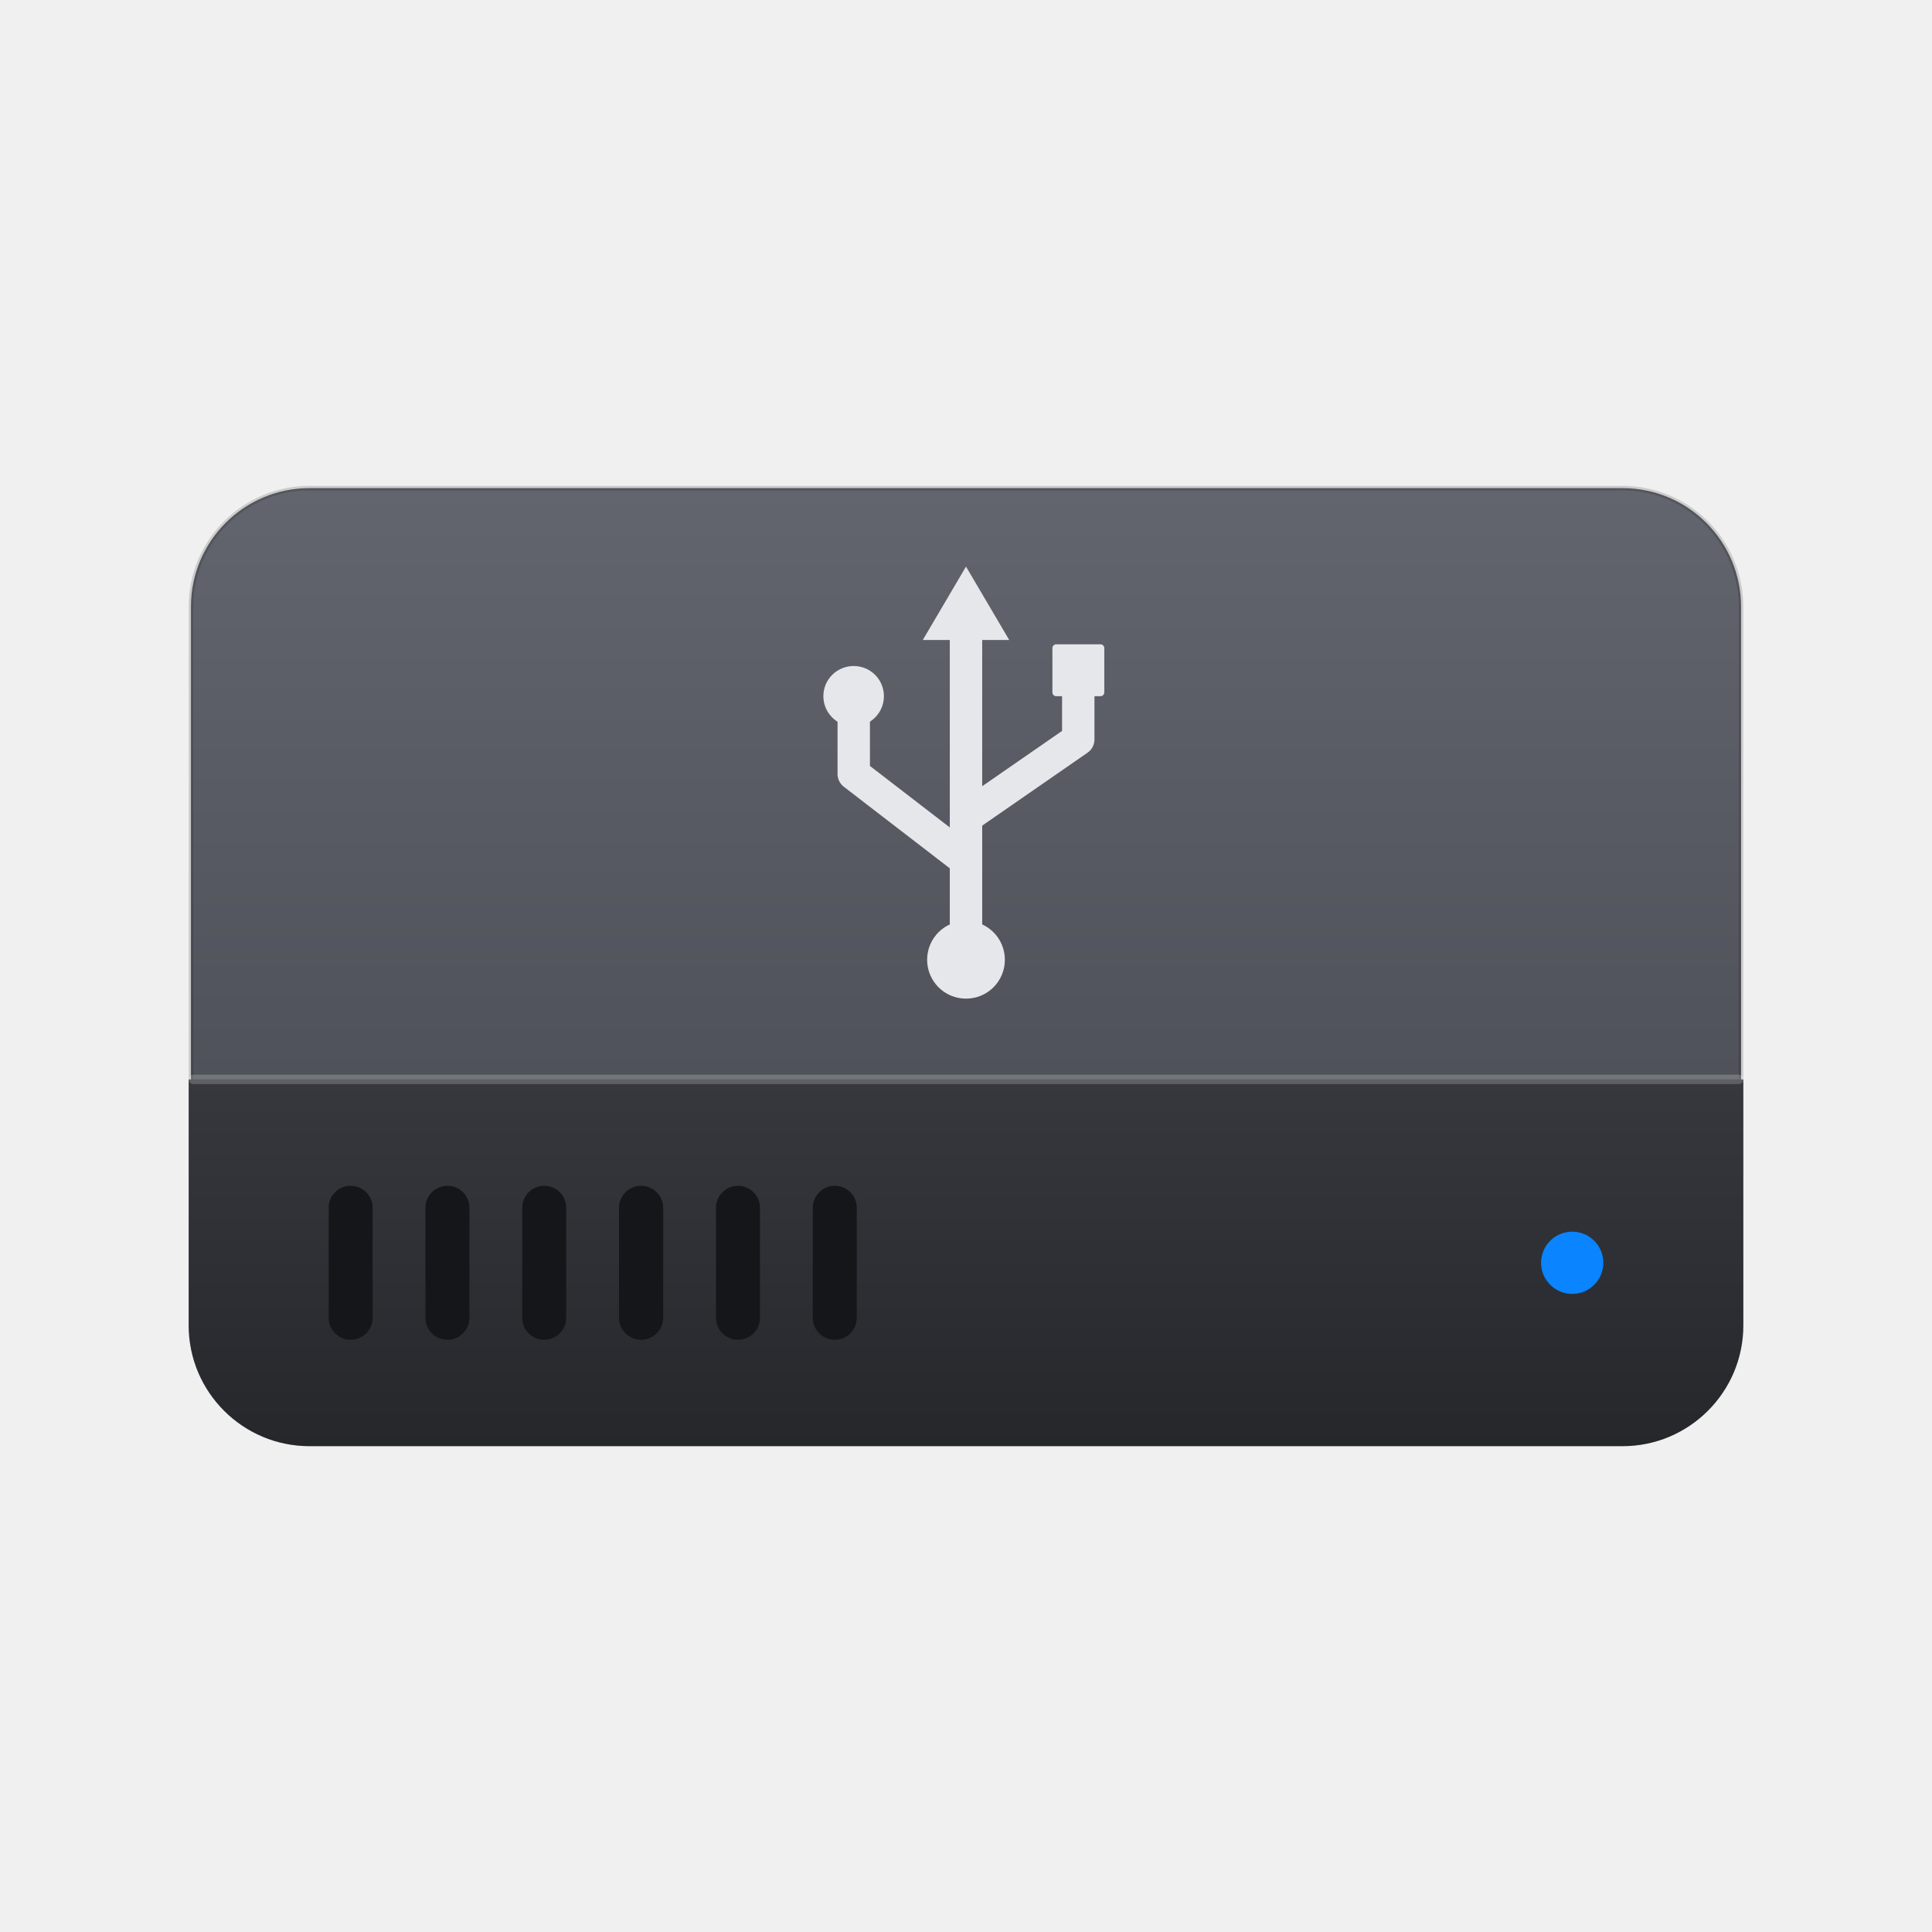
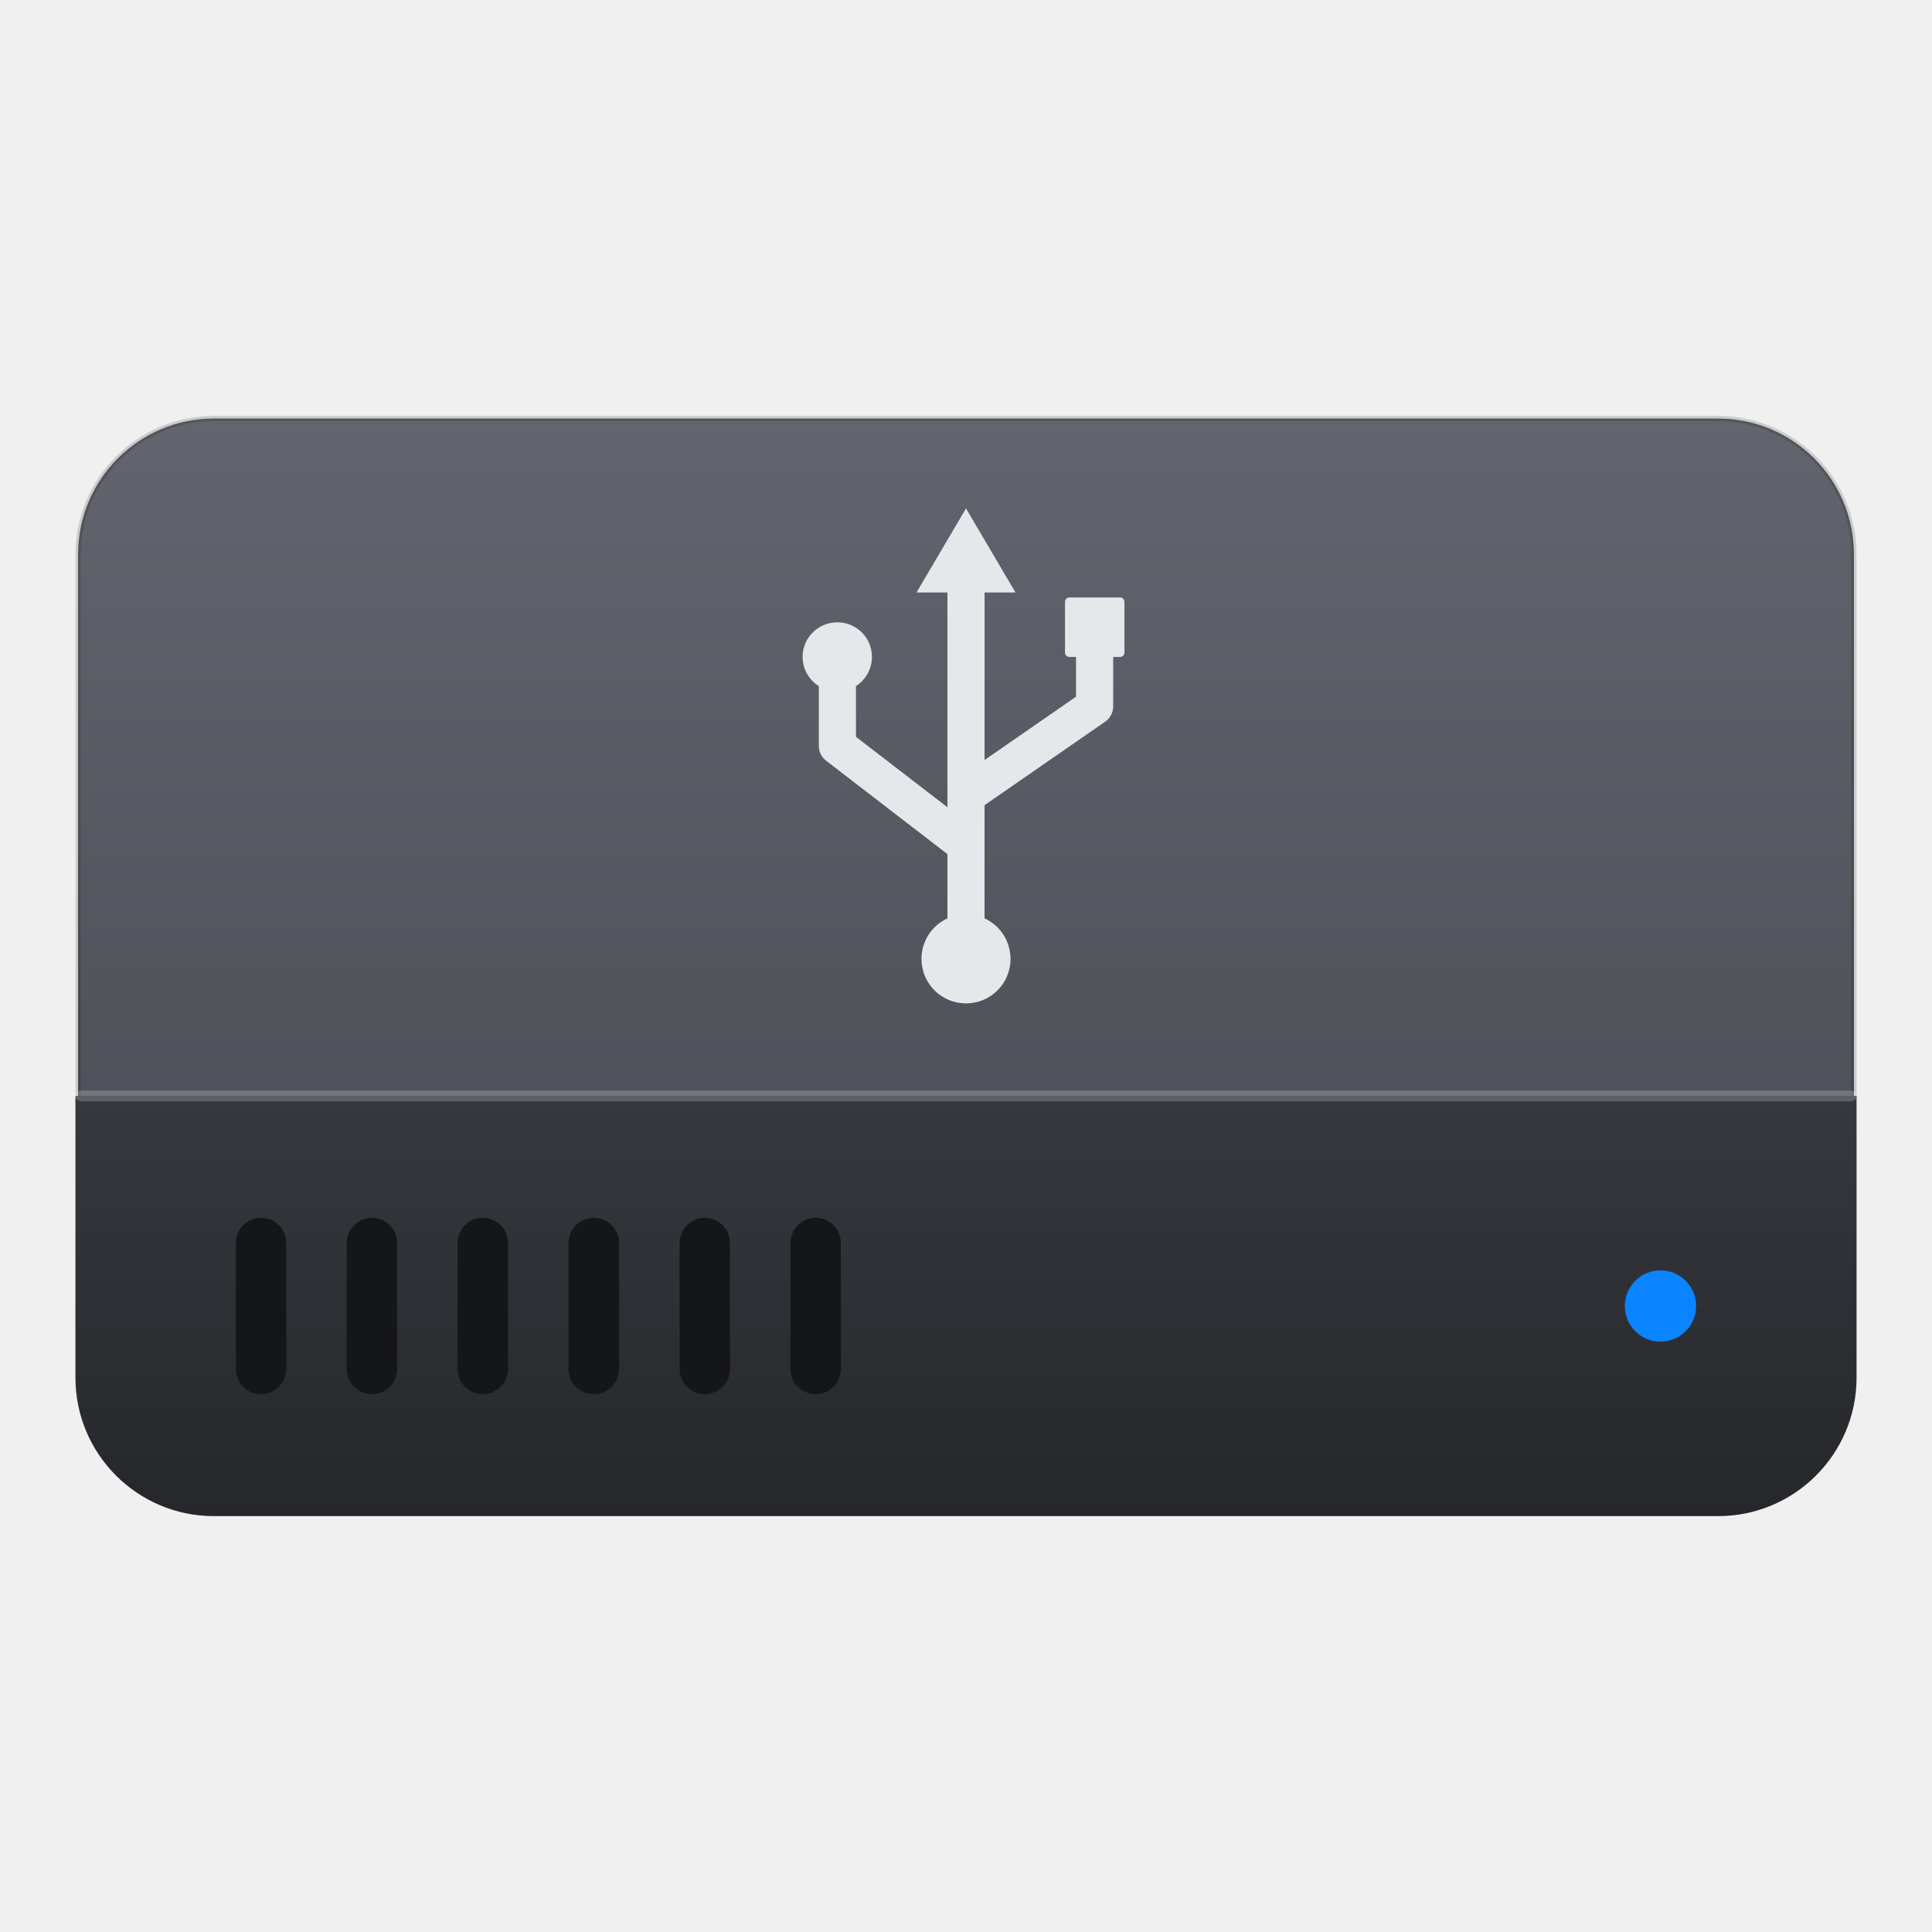
<svg xmlns="http://www.w3.org/2000/svg" width="1024px" height="1024px" viewBox="0 0 1024 1024" version="1.1">
  <defs>
    <linearGradient x1="50%" y1="0%" x2="50%" y2="100%" id="linearGradient-1">
      <stop stop-color="#62656D" offset="0%" />
      <stop stop-color="#43464D" offset="100%" />
    </linearGradient>
    <linearGradient x1="50%" y1="0%" x2="50%" y2="100%" id="linearGradient-2">
      <stop stop-color="#36383E" offset="0%" />
      <stop stop-color="#25272B" offset="100%" />
    </linearGradient>
  </defs>
-   <g id="icon" stroke="none" fill="none">
+   <g id="icon" transform="matrix(1.145631, 0, 0, 1.145631, -74.56311, -74.56311)" stroke="none" fill="none">
    <path d="M922.79,321.5 L922.79,702.5 C922.79,737.132 894.632,765.29 860,765.29 L164,765.29 C129.368,765.29 101.21,737.132 101.21,702.5 L101.21,321.5 C101.21,286.868 129.368,258.71 164,258.71 L860,258.71 C894.632,258.71 922.79,286.868 922.79,321.5 Z" id="Body" stroke-opacity="0.149" stroke="#000000" stroke-width="2.42" fill="url(#linearGradient-1)" fill-rule="evenodd" />
    <path d="M100,572.1 L924,572.1 L924,702.5 C924,737.8 895.3,766.5 860,766.5 L164,766.5 C128.7,766.5 100,737.8 100,702.5 L100,572.1 Z" id="Front" fill="url(#linearGradient-2)" fill-rule="evenodd" />
    <path d="M102.5,569.6 L921.5,569.6 C922.9,569.6 924,570.7 924,572.1 L924,572.1 C924,573.5 922.9,574.6 921.5,574.6 L102.5,574.6 C101.1,574.6 100,573.5 100,572.1 L100,572.1 C100,570.7 101.1,569.6 102.5,569.6 Z" id="Seam" fill-opacity="0.2" fill="#FFFFFF" fill-rule="evenodd" />
    <path d="M185.8,628.5 L185.8,628.5 C192.3,628.5 197.5,633.7 197.5,640.1 L197.5,698.5 C197.5,704.9 192.3,710.1 185.8,710.1 L185.8,710.1 C179.4,710.1 174.2,704.9 174.2,698.5 L174.2,640.1 C174.2,633.7 179.4,628.5 185.8,628.5 Z M237.2,628.5 L237.2,628.5 C243.6,628.5 248.8,633.7 248.8,640.1 L248.8,698.5 C248.8,704.9 243.6,710.1 237.2,710.1 L237.2,710.1 C230.7,710.1 225.5,704.9 225.5,698.5 L225.5,640.1 C225.5,633.7 230.7,628.5 237.2,628.5 Z M288.5,628.5 L288.5,628.5 C294.9,628.5 300.1,633.7 300.1,640.1 L300.1,698.5 C300.1,704.9 294.9,710.1 288.5,710.1 L288.5,710.1 C282,710.1 276.8,704.9 276.8,698.5 L276.8,640.1 C276.8,633.7 282,628.5 288.5,628.5 Z M339.8,628.5 L339.8,628.5 C346.2,628.5 351.5,633.7 351.5,640.1 L351.5,698.5 C351.5,704.9 346.2,710.1 339.8,710.1 L339.8,710.1 C333.4,710.1 328.1,704.9 328.1,698.5 L328.1,640.1 C328.1,633.7 333.4,628.5 339.8,628.5 Z M391.1,628.5 L391.1,628.5 C397.6,628.5 402.8,633.7 402.8,640.1 L402.8,698.5 C402.8,704.9 397.6,710.1 391.1,710.1 L391.1,710.1 C384.7,710.1 379.5,704.9 379.5,698.5 L379.5,640.1 C379.5,633.7 384.7,628.5 391.1,628.5 Z M442.5,628.5 L442.5,628.5 C448.9,628.5 454.1,633.7 454.1,640.1 L454.1,698.5 C454.1,704.9 448.9,710.1 442.5,710.1 L442.5,710.1 C436,710.1 430.8,704.9 430.8,698.5 L430.8,640.1 C430.8,633.7 436,628.5 442.5,628.5 Z" id="Vents" fill="#15161A" fill-rule="evenodd" />
    <path d="M833.3,652.8 C842.4,652.8 849.8,660.2 849.8,669.3 C849.8,678.4 842.4,685.8 833.3,685.8 C824.2,685.8 816.8,678.4 816.8,669.3 C816.8,660.2 824.2,652.8 833.3,652.8 Z" id="Light" fill="#0A84FF" fill-rule="evenodd" />
    <path d="M512,336.9 L512,501.8 M512,456 L452.5,410.2 L452.5,382.7 M512,433.1 L571.5,391.9 L571.5,369" id="USB-lines" stroke="#E5E7EB" stroke-width="17.175" stroke-linecap="round" stroke-linejoin="round" />
    <path d="M512,300.3 L534.9,339.2 L489.1,339.2 L512,300.3 Z M452.5,353 C461.3,353 468.5,360.1 468.5,369 C468.5,377.8 461.3,385 452.5,385 C443.6,385 436.4,377.8 436.4,369 C436.4,360.1 443.6,353 452.5,353 Z M559.8,341.5 L583.3,341.5 C584.4,341.5 585.3,342.4 585.3,343.5 L585.3,367 C585.3,368.1 584.4,369 583.3,369 L559.8,369 C558.7,369 557.8,368.1 557.8,367 L557.8,343.5 C557.8,342.4 558.7,341.5 559.8,341.5 Z M512,488.1 C523.4,488.1 532.6,497.3 532.6,508.7 C532.6,520.1 523.4,529.3 512,529.3 C500.6,529.3 491.4,520.1 491.4,508.7 C491.4,497.3 500.6,488.1 512,488.1 Z" id="USB-marks" fill="#E5E7EB" fill-rule="evenodd" />
  </g>
</svg>
